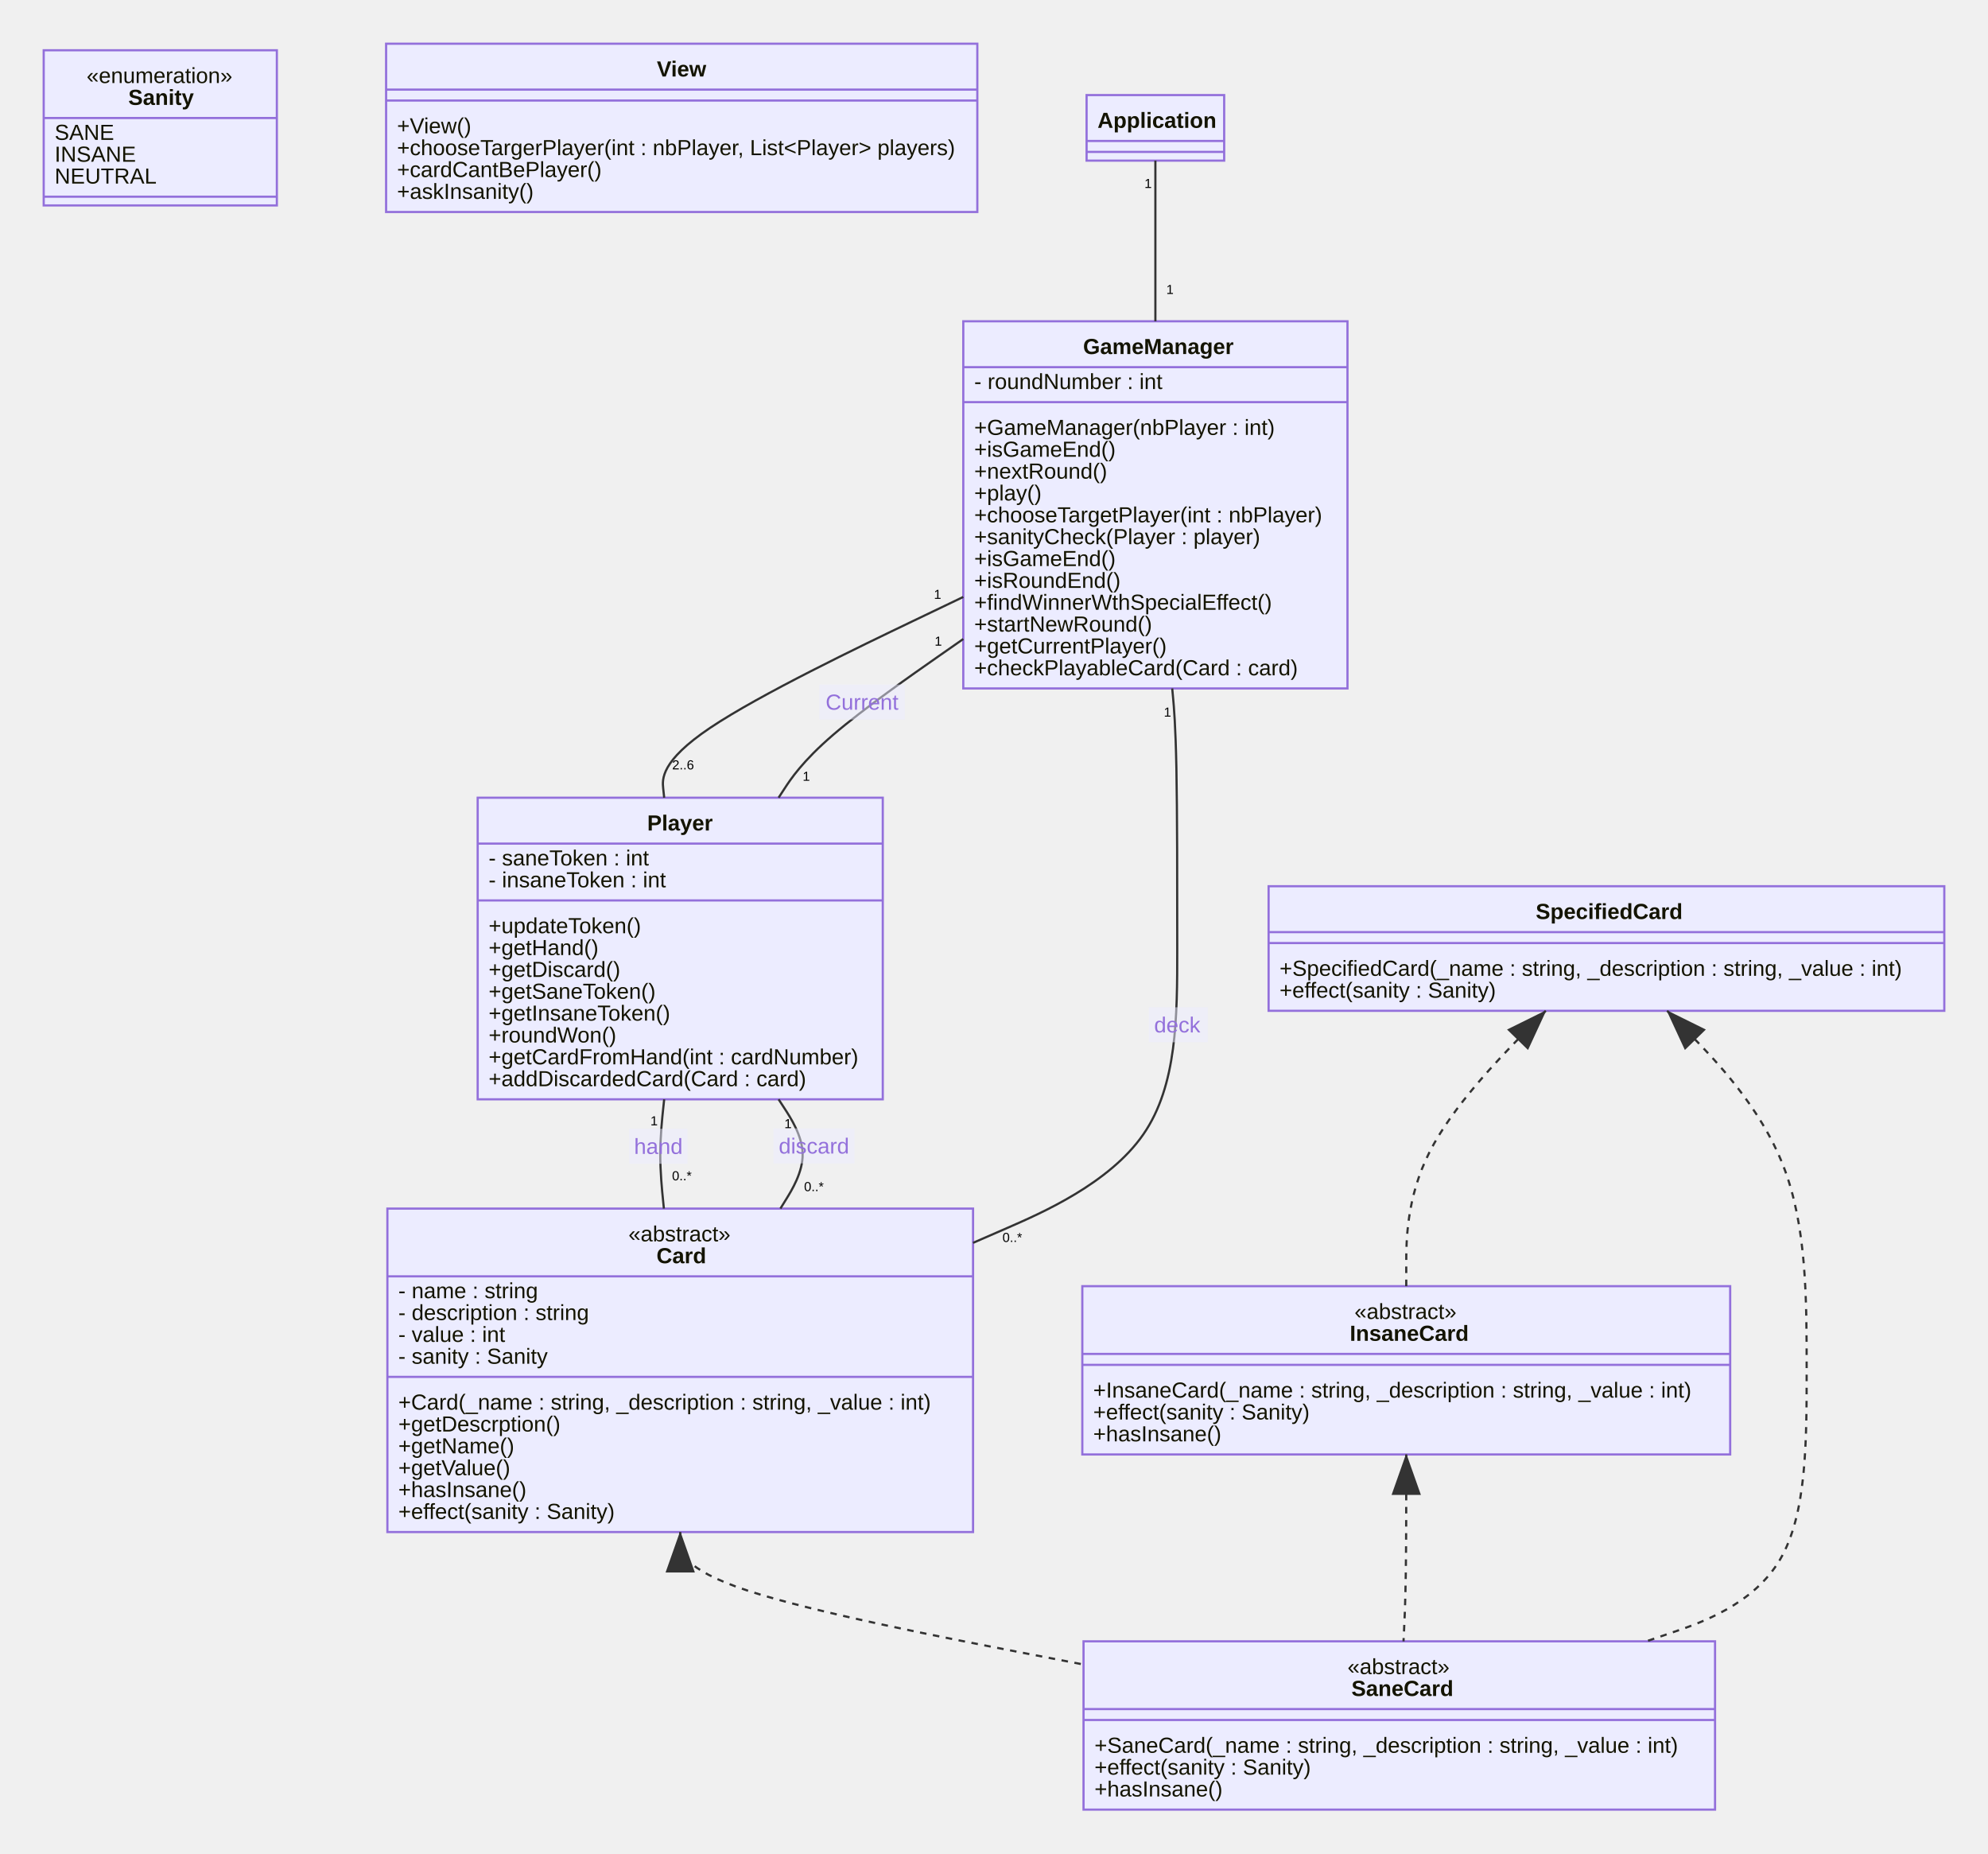
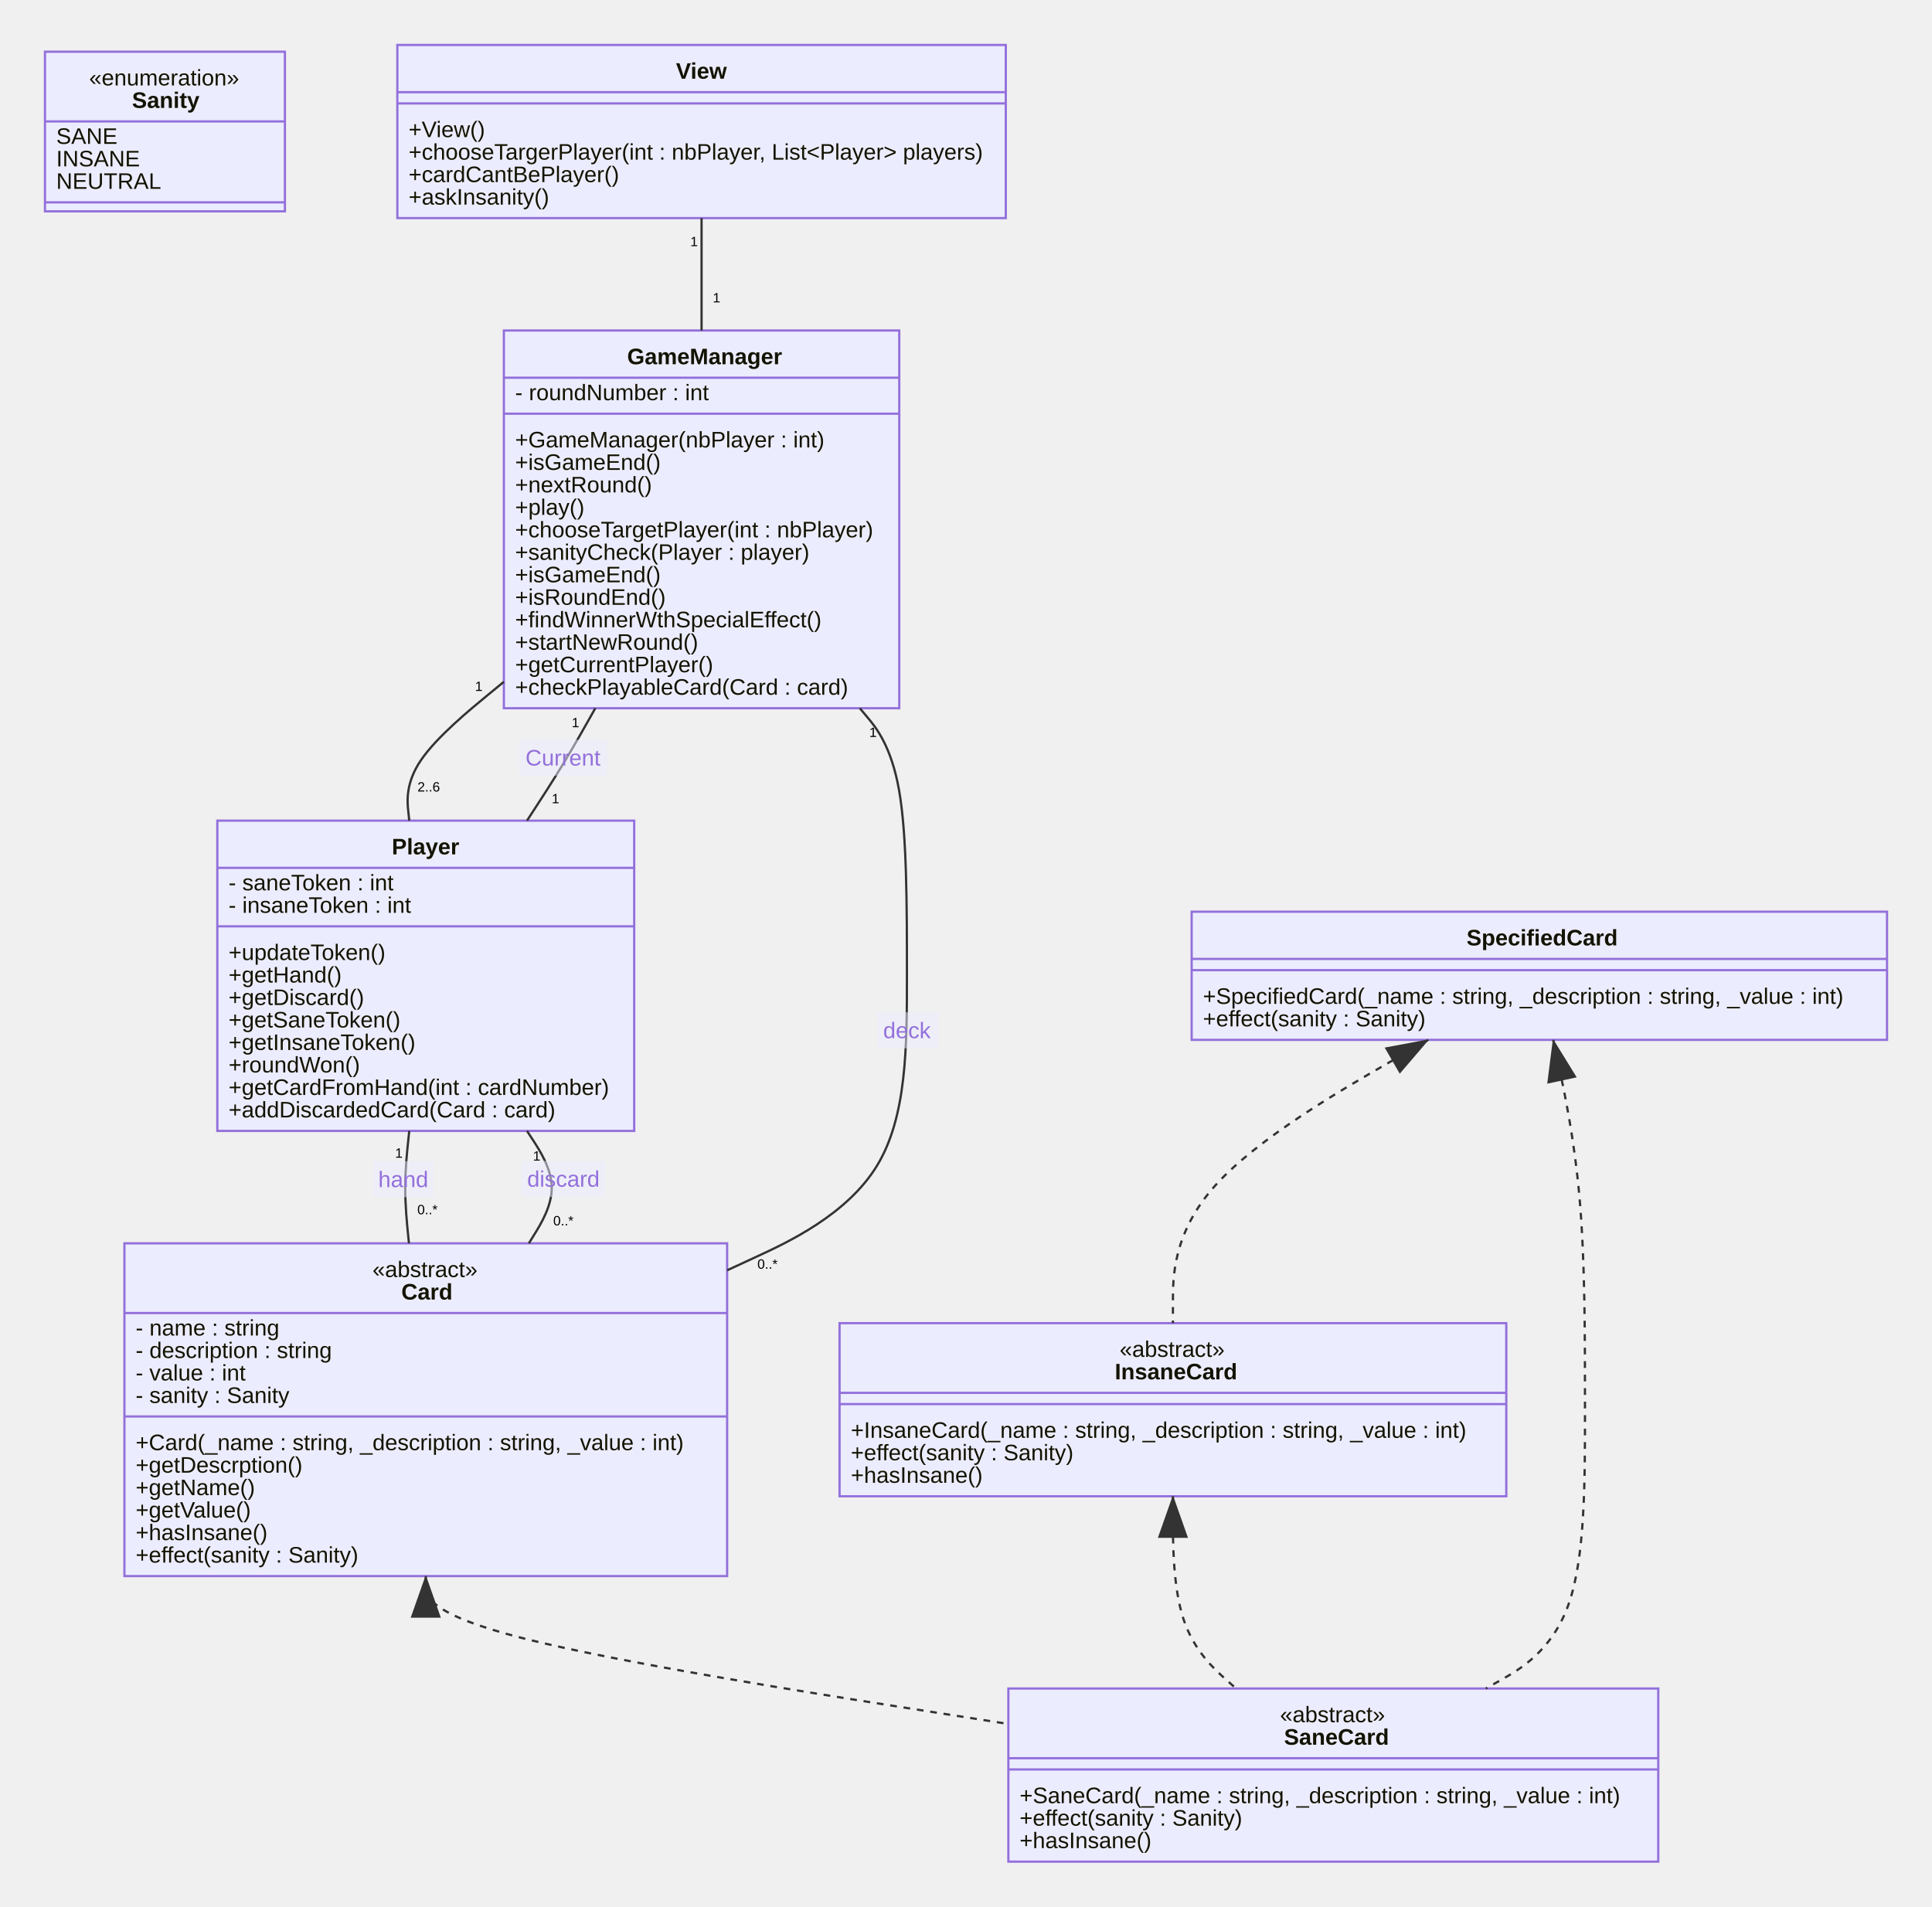
- <svg xmlns="http://www.w3.org/2000/svg" id="mermaid-1608032679431" width="100%" height="848" style="max-width: 909.816px;" viewBox="-20 -20 909.816 848">
-   <style>#mermaid-1608032679431{font-family:"trebuchet ms",verdana,arial;font-size:16px;fill:#333;}#mermaid-1608032679431 .error-icon{fill:#552222;}#mermaid-1608032679431 .error-text{fill:#552222;stroke:#552222;}#mermaid-1608032679431 .edge-thickness-normal{stroke-width:2px;}#mermaid-1608032679431 .edge-thickness-thick{stroke-width:3.5px;}#mermaid-1608032679431 .edge-pattern-solid{stroke-dasharray:0;}#mermaid-1608032679431 .edge-pattern-dashed{stroke-dasharray:3;}#mermaid-1608032679431 .edge-pattern-dotted{stroke-dasharray:2;}#mermaid-1608032679431 .marker{fill:#333333;}#mermaid-1608032679431 .marker.cross{stroke:#333333;}#mermaid-1608032679431 svg{font-family:"trebuchet ms",verdana,arial;font-size:16px;}#mermaid-1608032679431 g.classGroup text{fill:#9370DB;fill:#131300;stroke:none;font-family:"trebuchet ms",verdana,arial;font-size:10px;}#mermaid-1608032679431 g.classGroup text .title{font-weight:bolder;}#mermaid-1608032679431 .classTitle{font-weight:bolder;}#mermaid-1608032679431 .node rect,#mermaid-1608032679431 .node circle,#mermaid-1608032679431 .node ellipse,#mermaid-1608032679431 .node polygon,#mermaid-1608032679431 .node path{fill:#ECECFF;stroke:#9370DB;stroke-width:1px;}#mermaid-1608032679431 .divider{stroke:#9370DB;stroke:1;}#mermaid-1608032679431 g.clickable{cursor:pointer;}#mermaid-1608032679431 g.classGroup rect{fill:#ECECFF;stroke:#9370DB;}#mermaid-1608032679431 g.classGroup line{stroke:#9370DB;stroke-width:1;}#mermaid-1608032679431 .classLabel .box{stroke:none;stroke-width:0;fill:#ECECFF;opacity:0.5;}#mermaid-1608032679431 .classLabel .label{fill:#9370DB;font-size:10px;}#mermaid-1608032679431 .relation{stroke:#333333;stroke-width:1;fill:none;}#mermaid-1608032679431 .dashed-line{stroke-dasharray:3;}#mermaid-1608032679431 #compositionStart,#mermaid-1608032679431 .composition{fill:#333333 !important;stroke:#333333 !important;stroke-width:1;}#mermaid-1608032679431 #compositionEnd,#mermaid-1608032679431 .composition{fill:#333333 !important;stroke:#333333 !important;stroke-width:1;}#mermaid-1608032679431 #dependencyStart,#mermaid-1608032679431 .dependency{fill:#333333 !important;stroke:#333333 !important;stroke-width:1;}#mermaid-1608032679431 #dependencyStart,#mermaid-1608032679431 .dependency{fill:#333333 !important;stroke:#333333 !important;stroke-width:1;}#mermaid-1608032679431 #extensionStart,#mermaid-1608032679431 .extension{fill:#333333 !important;stroke:#333333 !important;stroke-width:1;}#mermaid-1608032679431 #extensionEnd,#mermaid-1608032679431 .extension{fill:#333333 !important;stroke:#333333 !important;stroke-width:1;}#mermaid-1608032679431 #aggregationStart,#mermaid-1608032679431 .aggregation{fill:#ECECFF !important;stroke:#333333 !important;stroke-width:1;}#mermaid-1608032679431 #aggregationEnd,#mermaid-1608032679431 .aggregation{fill:#ECECFF !important;stroke:#333333 !important;stroke-width:1;}#mermaid-1608032679431 .edgeTerminals{font-size:11px;}#mermaid-1608032679431:root{--mermaid-font-family:"trebuchet ms",verdana,arial;}#mermaid-1608032679431 class{fill:apa;}</style>
+ <svg xmlns="http://www.w3.org/2000/svg" id="mermaid-1608032775403" width="100%" height="848" style="max-width: 859.176px;" viewBox="-20 -20 859.176 848">
+   <style>#mermaid-1608032775403{font-family:"trebuchet ms",verdana,arial;font-size:16px;fill:#333;}#mermaid-1608032775403 .error-icon{fill:#552222;}#mermaid-1608032775403 .error-text{fill:#552222;stroke:#552222;}#mermaid-1608032775403 .edge-thickness-normal{stroke-width:2px;}#mermaid-1608032775403 .edge-thickness-thick{stroke-width:3.5px;}#mermaid-1608032775403 .edge-pattern-solid{stroke-dasharray:0;}#mermaid-1608032775403 .edge-pattern-dashed{stroke-dasharray:3;}#mermaid-1608032775403 .edge-pattern-dotted{stroke-dasharray:2;}#mermaid-1608032775403 .marker{fill:#333333;}#mermaid-1608032775403 .marker.cross{stroke:#333333;}#mermaid-1608032775403 svg{font-family:"trebuchet ms",verdana,arial;font-size:16px;}#mermaid-1608032775403 g.classGroup text{fill:#9370DB;fill:#131300;stroke:none;font-family:"trebuchet ms",verdana,arial;font-size:10px;}#mermaid-1608032775403 g.classGroup text .title{font-weight:bolder;}#mermaid-1608032775403 .classTitle{font-weight:bolder;}#mermaid-1608032775403 .node rect,#mermaid-1608032775403 .node circle,#mermaid-1608032775403 .node ellipse,#mermaid-1608032775403 .node polygon,#mermaid-1608032775403 .node path{fill:#ECECFF;stroke:#9370DB;stroke-width:1px;}#mermaid-1608032775403 .divider{stroke:#9370DB;stroke:1;}#mermaid-1608032775403 g.clickable{cursor:pointer;}#mermaid-1608032775403 g.classGroup rect{fill:#ECECFF;stroke:#9370DB;}#mermaid-1608032775403 g.classGroup line{stroke:#9370DB;stroke-width:1;}#mermaid-1608032775403 .classLabel .box{stroke:none;stroke-width:0;fill:#ECECFF;opacity:0.5;}#mermaid-1608032775403 .classLabel .label{fill:#9370DB;font-size:10px;}#mermaid-1608032775403 .relation{stroke:#333333;stroke-width:1;fill:none;}#mermaid-1608032775403 .dashed-line{stroke-dasharray:3;}#mermaid-1608032775403 #compositionStart,#mermaid-1608032775403 .composition{fill:#333333 !important;stroke:#333333 !important;stroke-width:1;}#mermaid-1608032775403 #compositionEnd,#mermaid-1608032775403 .composition{fill:#333333 !important;stroke:#333333 !important;stroke-width:1;}#mermaid-1608032775403 #dependencyStart,#mermaid-1608032775403 .dependency{fill:#333333 !important;stroke:#333333 !important;stroke-width:1;}#mermaid-1608032775403 #dependencyStart,#mermaid-1608032775403 .dependency{fill:#333333 !important;stroke:#333333 !important;stroke-width:1;}#mermaid-1608032775403 #extensionStart,#mermaid-1608032775403 .extension{fill:#333333 !important;stroke:#333333 !important;stroke-width:1;}#mermaid-1608032775403 #extensionEnd,#mermaid-1608032775403 .extension{fill:#333333 !important;stroke:#333333 !important;stroke-width:1;}#mermaid-1608032775403 #aggregationStart,#mermaid-1608032775403 .aggregation{fill:#ECECFF !important;stroke:#333333 !important;stroke-width:1;}#mermaid-1608032775403 #aggregationEnd,#mermaid-1608032775403 .aggregation{fill:#ECECFF !important;stroke:#333333 !important;stroke-width:1;}#mermaid-1608032775403 .edgeTerminals{font-size:11px;}#mermaid-1608032775403:root{--mermaid-font-family:"trebuchet ms",verdana,arial;}#mermaid-1608032775403 class{fill:apa;}</style>
  <g />
  <defs>
    <marker id="extensionStart" class="extension" refX="0" refY="7" markerWidth="190" markerHeight="240" orient="auto">
      <path d="M 1,7 L18,13 V 1 Z" />
    </marker>
  </defs>
  <defs>
    <marker id="extensionEnd" refX="19" refY="7" markerWidth="20" markerHeight="28" orient="auto">
      <path d="M 1,1 V 13 L18,7 Z" />
    </marker>
  </defs>
  <defs>
    <marker id="compositionStart" class="extension" refX="0" refY="7" markerWidth="190" markerHeight="240" orient="auto">
      <path d="M 18,7 L9,13 L1,7 L9,1 Z" />
    </marker>
  </defs>
  <defs>
    <marker id="compositionEnd" refX="19" refY="7" markerWidth="20" markerHeight="28" orient="auto">
      <path d="M 18,7 L9,13 L1,7 L9,1 Z" />
    </marker>
  </defs>
  <defs>
    <marker id="aggregationStart" class="extension" refX="0" refY="7" markerWidth="190" markerHeight="240" orient="auto">
      <path d="M 18,7 L9,13 L1,7 L9,1 Z" />
    </marker>
  </defs>
  <defs>
    <marker id="aggregationEnd" refX="19" refY="7" markerWidth="20" markerHeight="28" orient="auto">
      <path d="M 18,7 L9,13 L1,7 L9,1 Z" />
    </marker>
  </defs>
  <defs>
    <marker id="dependencyStart" class="extension" refX="0" refY="7" markerWidth="190" markerHeight="240" orient="auto">
      <path d="M 5,7 L9,13 L1,7 L9,1 Z" />
    </marker>
  </defs>
  <defs>
    <marker id="dependencyEnd" refX="19" refY="7" markerWidth="20" markerHeight="28" orient="auto">
      <path d="M 18,7 L9,13 L14,7 L9,1 Z" />
    </marker>
  </defs>
  <g id="classid-Sanity-0" class="classGroup" transform="translate(0,3 )">
    <rect x="0" y="0" width="106.703" height="71" class=" " />
    <text y="15" x="0">
      <tspan x="19.641">«enumeration»</tspan>
      <tspan class="title" dy="10" x="38.703">Sanity</tspan>
    </text>
    <line x1="0" y1="31" y2="31" x2="106.703" />
    <text x="5" y="41" fill="white" class="classText">
      <tspan x="5">SANE</tspan>
      <tspan x="5" dy="10">INSANE</tspan>
      <tspan x="5" dy="10">NEUTRAL</tspan>
    </text>
    <line x1="0" y1="67" y2="67" x2="106.703" />
    <text x="5" y="82" fill="white" class="classText" />
  </g>
-   <g id="classid-Card-1" class="classGroup" transform="translate(157.293,533 )">
+   <g id="classid-Card-1" class="classGroup" transform="translate(35.32812,533 )">
    <rect x="0" y="0" width="268.031" height="148" class=" " />
    <text y="15" x="0">
      <tspan x="110.32">«abstract»</tspan>
      <tspan class="title" dy="10" x="123.156">Card</tspan>
    </text>
    <line x1="0" y1="31" y2="31" x2="268.031" />
    <text x="5" y="41" fill="white" class="classText">
      <tspan x="5">- name : string</tspan>
      <tspan x="5" dy="10">- description : string</tspan>
      <tspan x="5" dy="10">- value : int</tspan>
      <tspan x="5" dy="10">- sanity : Sanity</tspan>
    </text>
    <line x1="0" y1="77" y2="77" x2="268.031" />
    <text x="5" y="92" fill="white" class="classText">
      <tspan x="5">+Card(_name : string, _description : string, _value : int)</tspan>
      <tspan x="5" dy="10">+getDescrption()</tspan>
      <tspan x="5" dy="10">+getName()</tspan>
      <tspan x="5" dy="10">+getValue()</tspan>
      <tspan x="5" dy="10">+hasInsane()</tspan>
      <tspan x="5" dy="10">+effect(sanity : Sanity)</tspan>
    </text>
  </g>
-   <g id="classid-SaneCard-2" class="classGroup" transform="translate(475.8828,731 )">
+   <g id="classid-SaneCard-2" class="classGroup" transform="translate(428.4258,731 )">
    <rect x="0" y="0" width="289.016" height="77" class=" " />
    <text y="15" x="0">
      <tspan x="120.812">«abstract»</tspan>
      <tspan class="title" dy="10" x="122.594">SaneCard</tspan>
    </text>
    <line x1="0" y1="31" y2="31" x2="289.016" />
    <text x="5" y="41" fill="white" class="classText" />
    <line x1="0" y1="36" y2="36" x2="289.016" />
    <text x="5" y="51" fill="white" class="classText">
      <tspan x="5">+SaneCard(_name : string, _description : string, _value : int)</tspan>
      <tspan x="5" dy="10">+effect(sanity : Sanity)</tspan>
      <tspan x="5" dy="10">+hasInsane()</tspan>
    </text>
  </g>
-   <g id="classid-InsaneCard-3" class="classGroup" transform="translate(475.3242,568.5 )">
+   <g id="classid-InsaneCard-3" class="classGroup" transform="translate(353.3594,568.5 )">
    <rect x="0" y="0" width="296.5" height="77" class=" " />
    <text y="15" x="0">
      <tspan x="124.555">«abstract»</tspan>
      <tspan class="title" dy="10" x="122.398">InsaneCard</tspan>
    </text>
    <line x1="0" y1="31" y2="31" x2="296.5" />
    <text x="5" y="41" fill="white" class="classText" />
    <line x1="0" y1="36" y2="36" x2="296.5" />
    <text x="5" y="51" fill="white" class="classText">
      <tspan x="5">+InsaneCard(_name : string, _description : string, _value : int)</tspan>
      <tspan x="5" dy="10">+effect(sanity : Sanity)</tspan>
      <tspan x="5" dy="10">+hasInsane()</tspan>
    </text>
  </g>
-   <g id="classid-SpecifiedCard-4" class="classGroup" transform="translate(560.582,385.5 )">
+   <g id="classid-SpecifiedCard-4" class="classGroup" transform="translate(509.9414,385.5 )">
    <rect x="0" y="0" width="309.234" height="57" class=" " />
    <text y="15" x="0">
      <tspan class="title" x="122.242">SpecifiedCard</tspan>
    </text>
    <line x1="0" y1="21" y2="21" x2="309.234" />
    <text x="5" y="31" fill="white" class="classText" />
    <line x1="0" y1="26" y2="26" x2="309.234" />
    <text x="5" y="41" fill="white" class="classText">
      <tspan x="5">+SpecifiedCard(_name : string, _description : string, _value : int)</tspan>
      <tspan x="5" dy="10">+effect(sanity : Sanity)</tspan>
    </text>
  </g>
-   <g id="classid-GameManager-5" class="classGroup" transform="translate(420.8516,127 )">
+   <g id="classid-GameManager-5" class="classGroup" transform="translate(204.0781,127 )">
    <rect x="0" y="0" width="175.828" height="168" class=" " />
    <text y="15" x="0">
      <tspan class="title" x="54.828">GameManager</tspan>
    </text>
    <line x1="0" y1="21" y2="21" x2="175.828" />
    <text x="5" y="31" fill="white" class="classText">
      <tspan x="5">- roundNumber : int</tspan>
    </text>
    <line x1="0" y1="37" y2="37" x2="175.828" />
    <text x="5" y="52" fill="white" class="classText">
      <tspan x="5">+GameManager(nbPlayer : int)</tspan>
      <tspan x="5" dy="10">+isGameEnd()</tspan>
      <tspan x="5" dy="10">+nextRound()</tspan>
      <tspan x="5" dy="10">+play()</tspan>
      <tspan x="5" dy="10">+chooseTargetPlayer(int : nbPlayer)</tspan>
      <tspan x="5" dy="10">+sanityCheck(Player : player)</tspan>
      <tspan x="5" dy="10">+isGameEnd()</tspan>
      <tspan x="5" dy="10">+isRoundEnd()</tspan>
      <tspan x="5" dy="10">+findWinnerWthSpecialEffect()</tspan>
      <tspan x="5" dy="10">+startNewRound()</tspan>
      <tspan x="5" dy="10">+getCurrentPlayer()</tspan>
      <tspan x="5" dy="10">+checkPlayableCard(Card : card)</tspan>
    </text>
  </g>
-   <g id="classid-Player-6" class="classGroup" transform="translate(198.6133,345 )">
+   <g id="classid-Player-6" class="classGroup" transform="translate(76.64844,345 )">
    <rect x="0" y="0" width="185.391" height="138" class=" " />
    <text y="15" x="0">
      <tspan class="title" x="77.578">Player</tspan>
    </text>
    <line x1="0" y1="21" y2="21" x2="185.391" />
    <text x="5" y="31" fill="white" class="classText">
      <tspan x="5">- saneToken : int</tspan>
      <tspan x="5" dy="10">- insaneToken : int</tspan>
    </text>
    <line x1="0" y1="47" y2="47" x2="185.391" />
    <text x="5" y="62" fill="white" class="classText">
      <tspan x="5">+updateToken()</tspan>
      <tspan x="5" dy="10">+getHand()</tspan>
      <tspan x="5" dy="10">+getDiscard()</tspan>
      <tspan x="5" dy="10">+getSaneToken()</tspan>
      <tspan x="5" dy="10">+getInsaneToken()</tspan>
      <tspan x="5" dy="10">+roundWon()</tspan>
      <tspan x="5" dy="10">+getCardFromHand(int : cardNumber)</tspan>
      <tspan x="5" dy="10">+addDiscardedCard(Card : card)</tspan>
    </text>
  </g>
  <g id="classid-View-7" class="classGroup" transform="translate(156.7031,0 )">
    <rect x="0" y="0" width="270.578" height="77" class=" " />
    <text y="15" x="0">
      <tspan class="title" x="123.906">View</tspan>
    </text>
    <line x1="0" y1="21" y2="21" x2="270.578" />
    <text x="5" y="31" fill="white" class="classText" />
    <line x1="0" y1="26" y2="26" x2="270.578" />
    <text x="5" y="41" fill="white" class="classText">
      <tspan x="5">+View()</tspan>
      <tspan x="5" dy="10">+chooseTargerPlayer(int : nbPlayer, List&lt;Player&gt; players)</tspan>
      <tspan x="5" dy="10">+cardCantBePlayer()</tspan>
      <tspan x="5" dy="10">+askInsanity()</tspan>
    </text>
  </g>
-   <g id="classid-Application-8" class="classGroup" transform="translate(477.2812,23.5 )">
-     <rect x="0" y="0" width="62.969" height="30" class=" " />
-     <text y="15" x="0">
-       <tspan class="title" x="5">Application</tspan>
-     </text>
-     <line x1="0" y1="21" y2="21" x2="62.969" />
-     <text x="5" y="31" fill="white" class="classText" />
-     <line x1="0" y1="26" y2="26" x2="62.969" />
-     <text x="5" y="41" fill="white" class="classText" />
-   </g>
-   <path d="M291.309,681L291.309,685.167C291.309,689.333,291.309,697.667,322.071,707.769C352.833,717.872,414.358,729.744,445.12,735.68L475.883,741.616" id="edge0" class="relation dashed-line" marker-start="url(#extensionStart)" />
-   <path d="M623.574,645.5L623.574,655.583C623.574,665.667,623.574,685.833,623.365,700.083C623.156,714.333,622.739,722.667,622.53,726.833L622.321,731" id="edge1" class="relation dashed-line" marker-start="url(#extensionStart)" />
-   <path d="M742.979,442.5L753.62,453.417C764.261,464.333,785.543,486.167,796.183,513.583C806.824,541,806.824,574,806.824,607C806.824,640,806.824,673,794.591,693.667C782.358,714.333,757.892,722.667,745.658,726.833L733.425,731" id="edge2" class="relation dashed-line" marker-start="url(#extensionStart)" />
-   <path d="M687.419,442.5L676.778,453.417C666.138,464.333,644.856,486.167,634.215,507.167C623.574,528.167,623.574,548.333,623.574,558.417L623.574,568.5" id="edge3" class="relation dashed-line" marker-start="url(#extensionStart)" />
-   <path d="M283.968,483L283.525,487.167C283.082,491.333,282.195,499.667,282.173,508C282.15,516.333,282.992,524.667,283.413,528.833L283.834,533" id="edge4" class="relation" />
-   <g class="classLabel">
-     <rect class="box" x="267.922" y="496.484" width="26.766" height="16.016" />
-     <text class="label" x="281.309" y="507.993" fill="red" text-anchor="middle">hand</text>
-   </g>
-   <g class="cardinality">
-     <text class="type1" x="277.674" y="494.901" fill="black" font-size="6">1</text>
-   </g>
-   <g class="cardinality">
-     <text class="type2" x="287.552" y="520.061" fill="black" font-size="6">0..*</text>
-   </g>
-   <path d="M336.323,483L339.041,487.167C341.76,491.333,347.196,499.667,347.334,508C347.471,516.333,342.309,524.667,339.728,528.833L337.147,533" id="edge5" class="relation" />
-   <g class="classLabel">
-     <rect class="box" x="333.938" y="496.312" width="37.156" height="16.016" />
-     <text class="label" x="352.512" y="507.815" fill="red" text-anchor="middle">discard</text>
-   </g>
-   <g class="cardinality">
-     <text class="type1" x="338.965" y="496.201" fill="black" font-size="6">1</text>
-   </g>
-   <g class="cardinality">
-     <text class="type2" x="347.98" y="525.007" fill="black" font-size="6">0..*</text>
-   </g>
-   <path d="M516.472,295L516.854,299.167C517.237,303.333,518.001,311.667,518.383,331.5C518.766,351.333,518.766,382.667,518.766,414C518.766,445.333,518.766,476.667,503.192,499.112C487.618,521.557,456.471,535.113,440.898,541.892L425.324,548.67" id="edge6" class="relation" />
-   <g class="classLabel">
-     <rect class="box" x="505.75" y="440.891" width="26.984" height="16.016" />
-     <text class="label" x="518.766" y="452.402" fill="red" text-anchor="middle">deck</text>
-   </g>
-   <g class="cardinality">
-     <text class="type1" x="512.635" y="307.905" fill="black" font-size="6">1</text>
-   </g>
-   <g class="cardinality">
-     <text class="type2" x="438.781" y="548.266" fill="black" font-size="6">0..*</text>
-   </g>
-   <path d="M420.852,253.129L397.594,264.275C374.337,275.42,327.823,297.71,305.009,313.022C282.195,328.333,283.082,336.667,283.525,340.833L283.968,345" id="edge7" class="relation" />
-   <g class="cardinality">
-     <text class="type1" x="407.418" y="254.022" fill="black" font-size="6">1</text>
-   </g>
-   <g class="cardinality">
-     <text class="type2" x="287.618" y="332.041" fill="black" font-size="6">2..6</text>
-   </g>
-   <path d="M420.852,272.375L409.482,280.312C398.112,288.25,375.372,304.125,361.284,316.229C347.196,328.333,341.76,336.667,339.041,340.833L336.323,345" id="edge8" class="relation" />
-   <g class="classLabel">
-     <rect class="box" x="354.953" y="293.219" width="39.141" height="16.016" />
-     <text class="label" x="374.504" y="304.731" fill="red" text-anchor="middle">Current</text>
-   </g>
-   <g class="cardinality">
-     <text class="type1" x="407.74" y="275.43" fill="black" font-size="6">1</text>
-   </g>
-   <g class="cardinality">
-     <text class="type2" x="347.341" y="337.263" fill="black" font-size="6">1</text>
-   </g>
-   <path d="M508.766,53.5L508.766,61.583C508.766,69.667,508.766,85.833,508.766,98.083C508.766,110.333,508.766,118.667,508.766,122.833L508.766,127" id="edge9" class="relation" />
-   <g class="cardinality">
-     <text class="type1" x="503.766" y="66" fill="black" font-size="6">1</text>
-   </g>
-   <g class="cardinality">
-     <text class="type2" x="513.766" y="114.5" fill="black" font-size="6">1</text>
+   <path d="M169.344,681L169.344,685.167C169.344,689.333,169.344,697.667,212.524,708.627C255.704,719.588,342.065,733.176,385.245,739.97L428.426,746.763" id="edge0" class="relation dashed-line" marker-start="url(#extensionStart)" />
+   <path d="M501.609,645.5L501.609,655.583C501.609,665.667,501.609,685.833,506.289,700.083C510.97,714.333,520.33,722.667,525.01,726.833L529.69,731" id="edge1" class="relation dashed-line" marker-start="url(#extensionStart)" />
+   <path d="M670.714,442.5L673.071,453.417C675.429,464.333,680.144,486.167,682.502,513.583C684.859,541,684.859,574,684.859,607C684.859,640,684.859,673,677.515,693.667C670.171,714.333,655.483,722.667,648.138,726.833L640.794,731" id="edge2" class="relation dashed-line" marker-start="url(#extensionStart)" />
+   <path d="M615.154,442.5L596.23,453.417C577.306,464.333,539.458,486.167,520.533,507.167C501.609,528.167,501.609,548.333,501.609,558.417L501.609,568.5" id="edge3" class="relation dashed-line" marker-start="url(#extensionStart)" />
+   <path d="M162.003,483L161.56,487.167C161.117,491.333,160.23,499.667,160.208,508C160.186,516.333,161.027,524.667,161.448,528.833L161.869,533" id="edge4" class="relation" />
+   <g class="classLabel">
+     <rect class="box" x="145.953" y="496.484" width="26.781" height="16.016" />
+     <text class="label" x="159.344" y="507.993" fill="red" text-anchor="middle">hand</text>
+   </g>
+   <g class="cardinality">
+     <text class="type1" x="155.709" y="494.901" fill="black" font-size="6">1</text>
+   </g>
+   <g class="cardinality">
+     <text class="type2" x="165.587" y="520.061" fill="black" font-size="6">0..*</text>
+   </g>
+   <path d="M214.358,483L217.077,487.167C219.795,491.333,225.231,499.667,225.369,508C225.506,516.333,220.344,524.667,217.763,528.833L215.182,533" id="edge5" class="relation" />
+   <g class="classLabel">
+     <rect class="box" x="211.969" y="496.312" width="37.156" height="16.016" />
+     <text class="label" x="230.547" y="507.815" fill="red" text-anchor="middle">discard</text>
+   </g>
+   <g class="cardinality">
+     <text class="type1" x="217.001" y="496.201" fill="black" font-size="6">1</text>
+   </g>
+   <g class="cardinality">
+     <text class="type2" x="226.015" y="525.007" fill="black" font-size="6">0..*</text>
+   </g>
+   <path d="M362.37,295L365.861,299.167C369.352,303.333,376.334,311.667,379.825,331.5C383.316,351.333,383.316,382.667,383.316,414C383.316,445.333,383.316,476.667,369.99,498.499C356.664,520.331,330.012,532.663,316.686,538.828L303.359,544.994" id="edge6" class="relation" />
+   <g class="classLabel">
+     <rect class="box" x="370.297" y="430.234" width="27" height="16.016" />
+     <text class="label" x="383.316" y="441.743" fill="red" text-anchor="middle">deck</text>
+   </g>
+   <g class="cardinality">
+     <text class="type1" x="366.566" y="307.793" fill="black" font-size="6">1</text>
+   </g>
+   <g class="cardinality">
+     <text class="type2" x="316.803" y="544.283" fill="black" font-size="6">0..*</text>
+   </g>
+   <path d="M204.078,283.241L196.622,289.367C189.167,295.494,174.255,307.747,167.243,318.04C160.23,328.333,161.117,336.667,161.56,340.833L162.003,345" id="edge7" class="relation" />
+   <g class="cardinality">
+     <text class="type1" x="191.246" y="287.314" fill="black" font-size="6">1</text>
+   </g>
+   <g class="cardinality">
+     <text class="type2" x="165.653" y="332.041" fill="black" font-size="6">2..6</text>
+   </g>
+   <path d="M244.733,295L242.389,299.167C240.045,303.333,235.356,311.667,230.294,320C225.231,328.333,219.795,336.667,217.077,340.833L214.358,345" id="edge8" class="relation" />
+   <g class="classLabel">
+     <rect class="box" x="210.797" y="308.984" width="39.141" height="16.016" />
+     <text class="label" x="230.35" y="320.488" fill="red" text-anchor="middle">Current</text>
+   </g>
+   <g class="cardinality">
+     <text class="type1" x="234.246" y="303.443" fill="black" font-size="6">1</text>
+   </g>
+   <g class="cardinality">
+     <text class="type2" x="225.376" y="337.263" fill="black" font-size="6">1</text>
+   </g>
+   <path d="M291.992,77L291.992,81.167C291.992,85.333,291.992,93.667,291.992,102C291.992,110.333,291.992,118.667,291.992,122.833L291.992,127" id="edge9" class="relation" />
+   <g class="cardinality">
+     <text class="type1" x="286.992" y="89.5" fill="black" font-size="6">1</text>
+   </g>
+   <g class="cardinality">
+     <text class="type2" x="296.992" y="114.5" fill="black" font-size="6">1</text>
  </g>
</svg>
